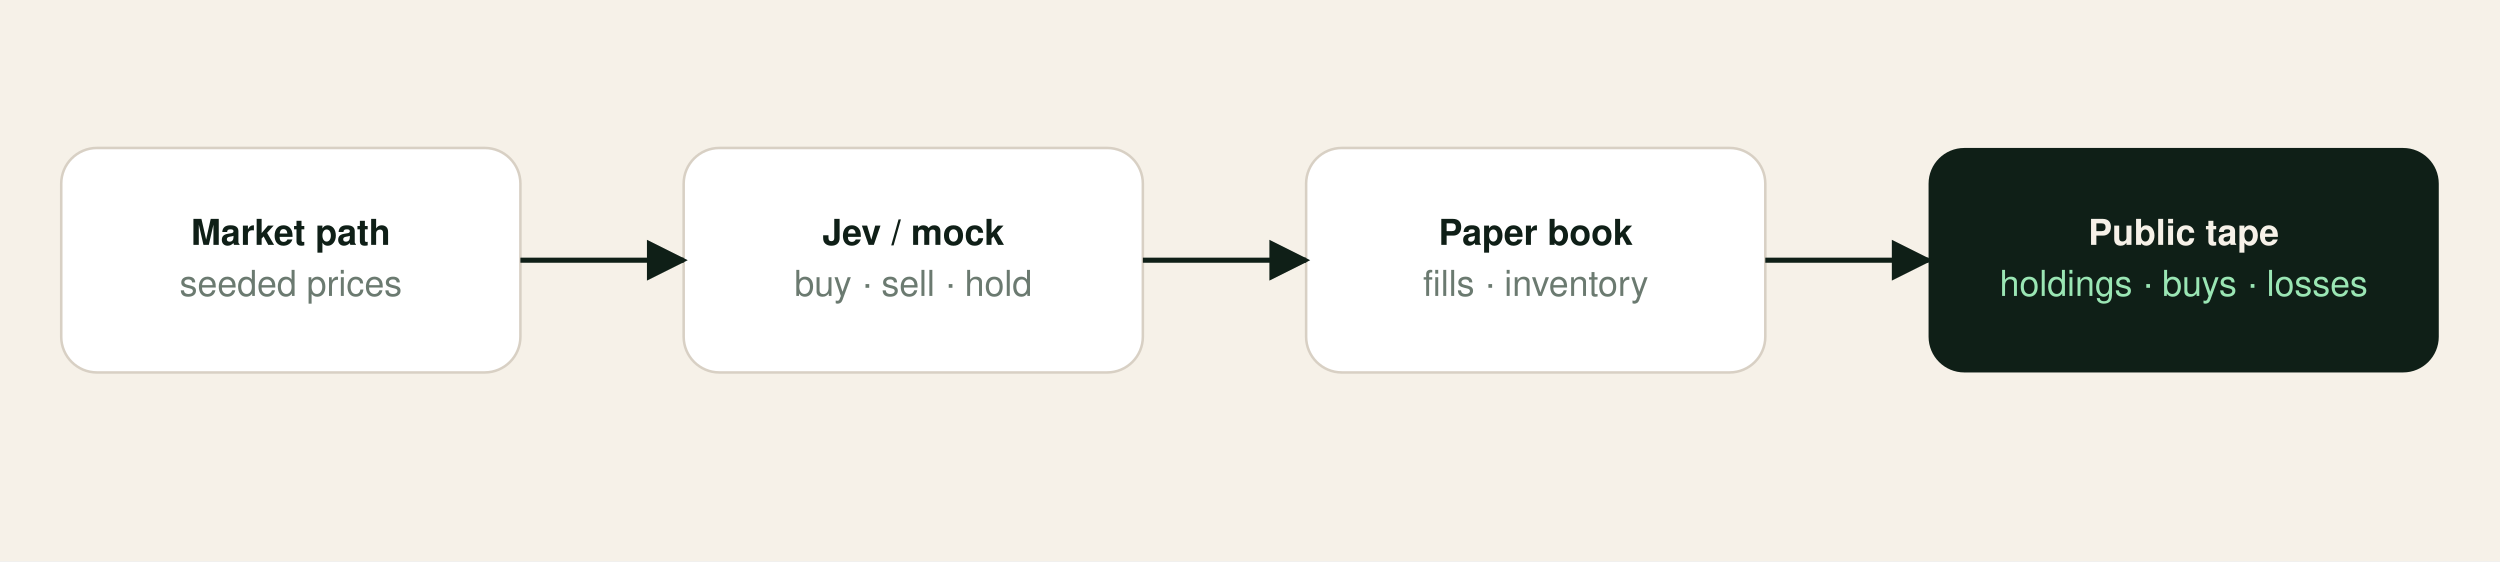
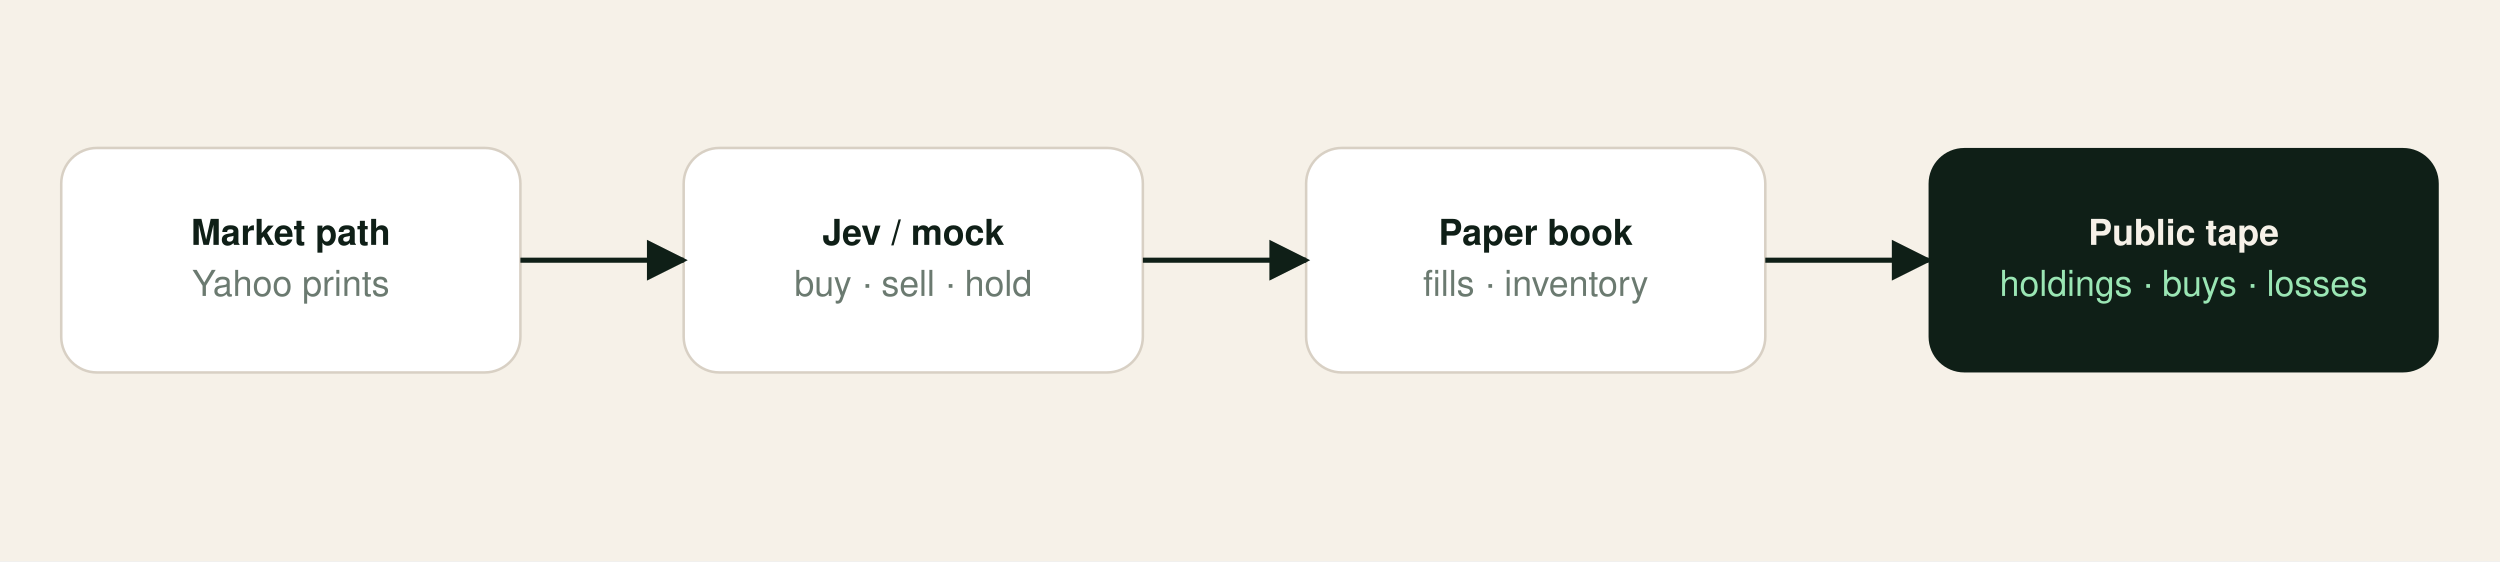
<svg xmlns="http://www.w3.org/2000/svg" width="980" height="220" viewBox="0 0 980 220" role="img" aria-label="jev-fund architecture">
  <rect width="980" height="220" fill="#F6F1E8" />
  <g font-family="ui-sans-serif, system-ui, Helvetica, Arial" font-size="14">
    <rect x="24" y="58" width="180" height="88" rx="14" fill="#fff" stroke="#D8D0C4" />
    <text x="114" y="96" text-anchor="middle" font-weight="700" fill="#0F1F17">Market path</text>
-     <text x="114" y="116" text-anchor="middle" fill="#6B7A70">seeded prices</text>
+     <text x="114" y="116" text-anchor="middle" fill="#6B7A70">Yahoo prints</text>
    <rect x="268" y="58" width="180" height="88" rx="14" fill="#fff" stroke="#D8D0C4" />
    <text x="358" y="96" text-anchor="middle" font-weight="700" fill="#0F1F17">Jev / mock</text>
    <text x="358" y="116" text-anchor="middle" fill="#6B7A70">buy · sell · hold</text>
    <rect x="512" y="58" width="180" height="88" rx="14" fill="#fff" stroke="#D8D0C4" />
    <text x="602" y="96" text-anchor="middle" font-weight="700" fill="#0F1F17">Paper book</text>
    <text x="602" y="116" text-anchor="middle" fill="#6B7A70">fills · inventory</text>
    <rect x="756" y="58" width="200" height="88" rx="14" fill="#0F1F17" />
    <text x="856" y="96" text-anchor="middle" font-weight="700" fill="#F6F1E8">Public tape</text>
    <text x="856" y="116" text-anchor="middle" fill="#9AE6B4">holdings · buys · losses</text>
    <path d="M204 102 H268" stroke="#0F1F17" stroke-width="2" marker-end="url(#arrow)" />
    <path d="M448 102 H512" stroke="#0F1F17" stroke-width="2" marker-end="url(#arrow)" />
    <path d="M692 102 H756" stroke="#0F1F17" stroke-width="2" marker-end="url(#arrow)" />
  </g>
  <defs>
    <marker id="arrow" viewBox="0 0 10 10" refX="9" refY="5" markerWidth="8" markerHeight="8" orient="auto-start-reverse">
      <path d="M 0 0 L 10 5 L 0 10 z" fill="#0F1F17" />
    </marker>
  </defs>
</svg>
